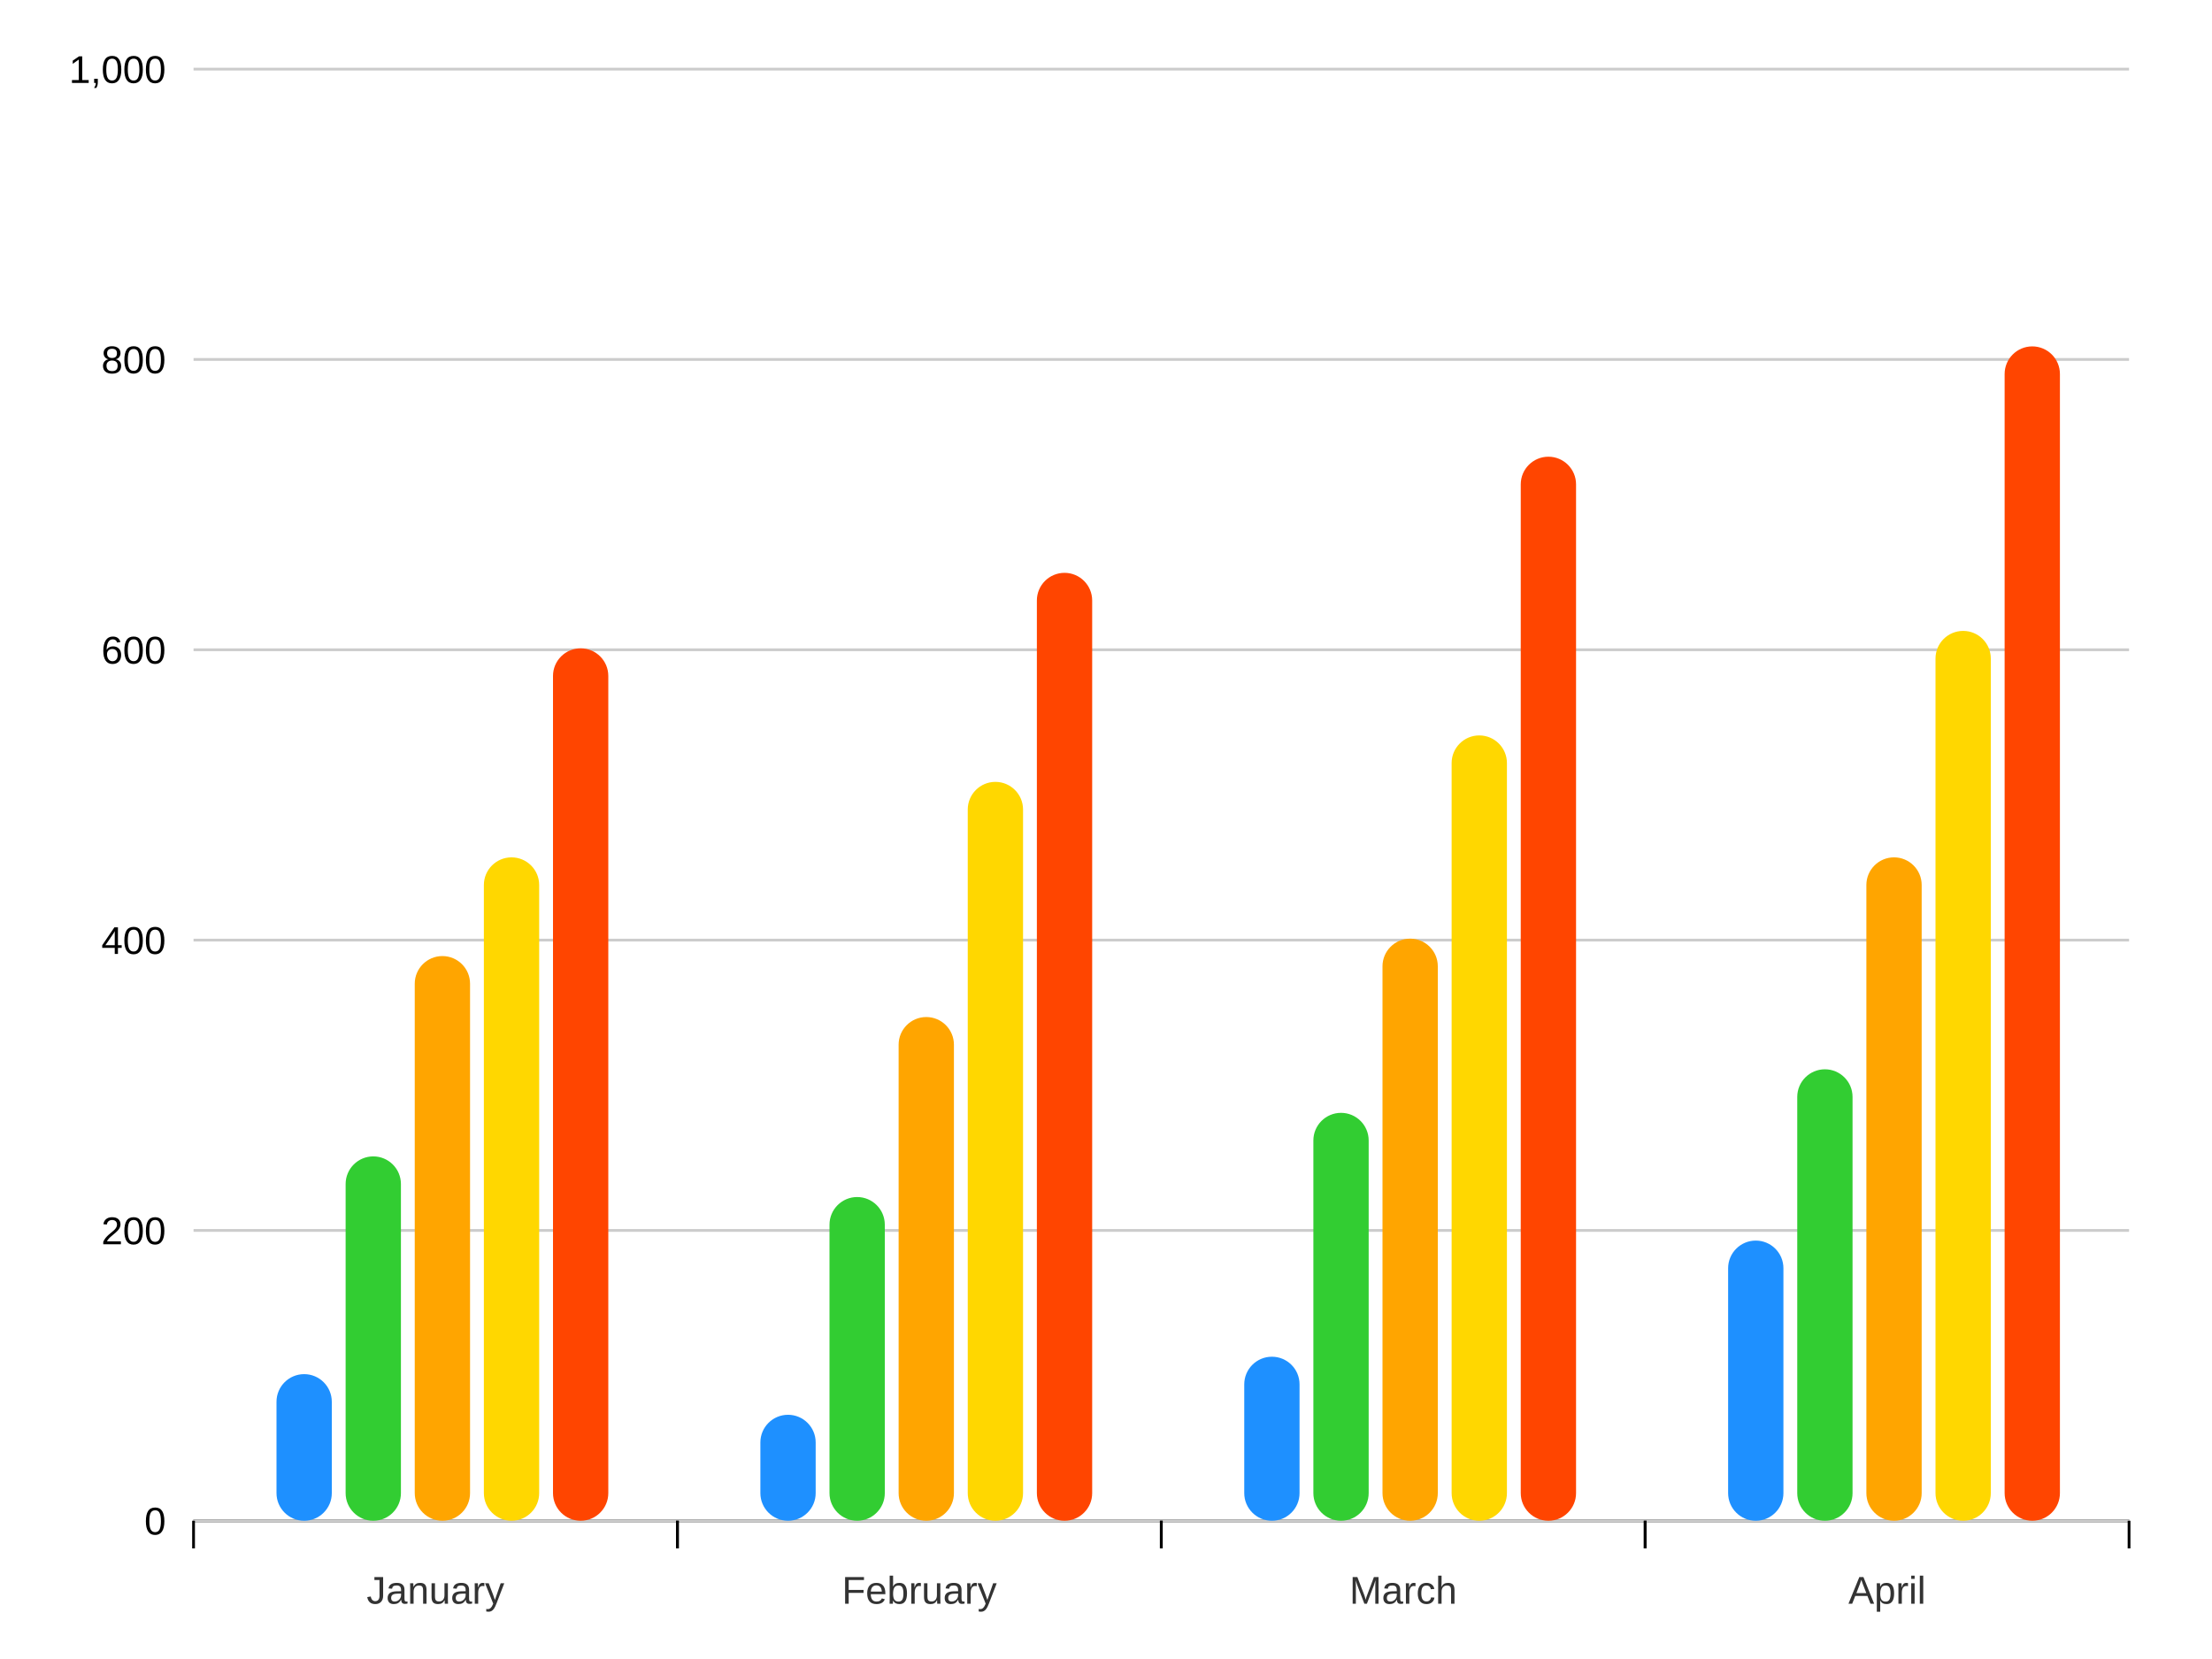
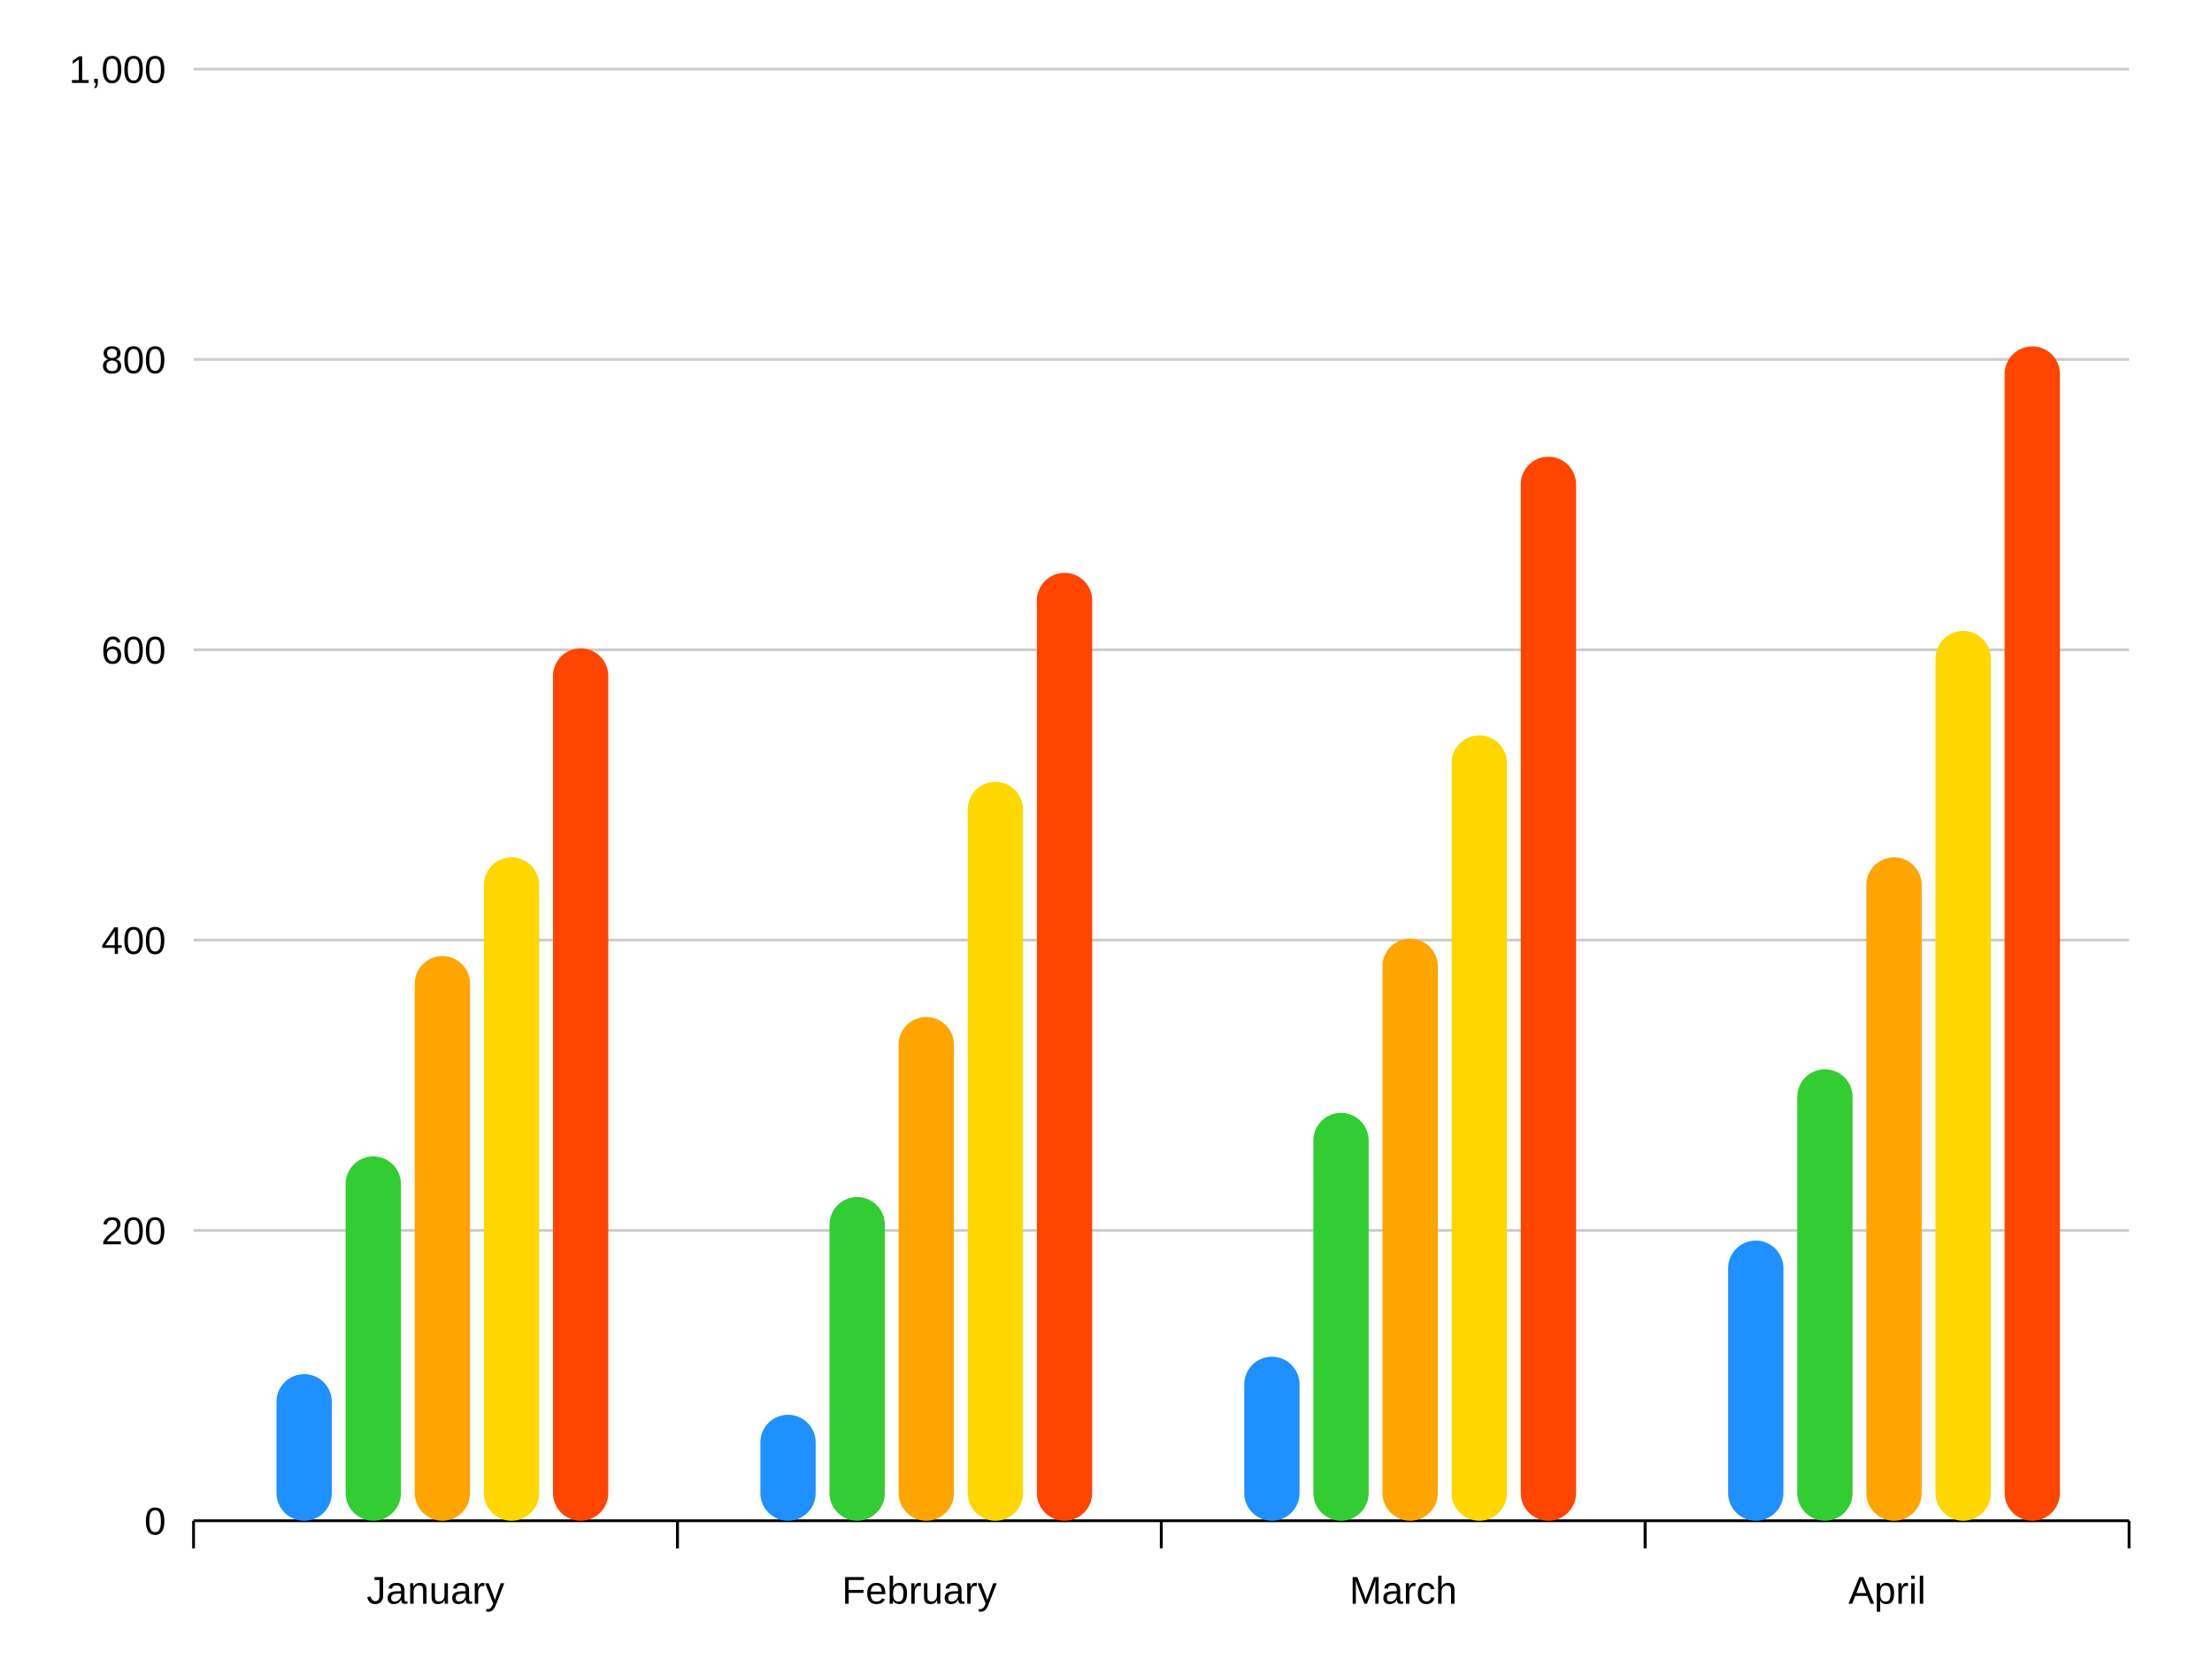
<svg xmlns="http://www.w3.org/2000/svg" width="800" height="600" viewBox="0 0 800 600">
  <rect x="0" y="0" width="800" height="600" fill="white" fill-opacity="1" stroke="none" stroke-width="0" rx="0" ry="0" />
  <text x="60" y="555" font-family="arial" font-size="14" fill="black" stroke="none" stroke-width="0" text-anchor="end" dominant-baseline="alphabetic" alignment-baseline="auto">0</text>
  <text x="60" y="450" font-family="arial" font-size="14" fill="black" stroke="none" stroke-width="0" text-anchor="end" dominant-baseline="alphabetic" alignment-baseline="auto">200</text>
  <text x="60" y="345" font-family="arial" font-size="14" fill="black" stroke="none" stroke-width="0" text-anchor="end" dominant-baseline="alphabetic" alignment-baseline="auto">400</text>
  <text x="60" y="240" font-family="arial" font-size="14" fill="black" stroke="none" stroke-width="0" text-anchor="end" dominant-baseline="alphabetic" alignment-baseline="auto">600</text>
  <text x="60" y="135" font-family="arial" font-size="14" fill="black" stroke="none" stroke-width="0" text-anchor="end" dominant-baseline="alphabetic" alignment-baseline="auto">800</text>
  <text x="60" y="30" font-family="arial" font-size="14" fill="black" stroke="none" stroke-width="0" text-anchor="end" dominant-baseline="alphabetic" alignment-baseline="auto">1,000</text>
-   <line x1="70" y1="550" x2="770" y2="550" stroke="black" stroke-dasharray="none" stroke-width="1" />
-   <line x1="70" y1="550" x2="770" y2="550" stroke="#ccc" stroke-dasharray="none" stroke-width="1" />
-   <line x1="70" y1="445" x2="770" y2="445" stroke="#ccc" stroke-dasharray="none" stroke-width="1" />
-   <line x1="70" y1="340" x2="770" y2="340" stroke="#ccc" stroke-dasharray="none" stroke-width="1" />
-   <line x1="70" y1="235" x2="770" y2="235" stroke="#ccc" stroke-dasharray="none" stroke-width="1" />
-   <line x1="70" y1="130" x2="770" y2="130" stroke="#ccc" stroke-dasharray="none" stroke-width="1" />
-   <line x1="70" y1="25" x2="770" y2="25" stroke="#ccc" stroke-dasharray="none" stroke-width="1" />
-   <line x1="70" y1="550" x2="70" y2="560" stroke="black" stroke-dasharray="none" stroke-width="1" />
+   <line x1="70" y1="550" x2="770" y2="550" stroke="black" stroke-dasharray="none" stroke-width="1" stroke-opacity="1" />
+   <line x1="70" y1="445" x2="770" y2="445" stroke="black" stroke-dasharray="none" stroke-width="1" stroke-opacity="0.2" />
+   <line x1="70" y1="340" x2="770" y2="340" stroke="black" stroke-dasharray="none" stroke-width="1" stroke-opacity="0.2" />
+   <line x1="70" y1="235" x2="770" y2="235" stroke="black" stroke-dasharray="none" stroke-width="1" stroke-opacity="0.2" />
+   <line x1="70" y1="130" x2="770" y2="130" stroke="black" stroke-dasharray="none" stroke-width="1" stroke-opacity="0.2" />
+   <line x1="70" y1="25" x2="770" y2="25" stroke="black" stroke-dasharray="none" stroke-width="1" stroke-opacity="0.2" />
+   <line x1="70" y1="550" x2="70" y2="560" stroke="black" stroke-dasharray="none" stroke-width="1" stroke-opacity="1" />
  <rect x="100" y="496.975" width="20" height="53.025" fill="#1E90FF" fill-opacity="1" stroke="none" stroke-width="0" rx="10" ry="10" />
  <rect x="125" y="418.225" width="20" height="131.775" fill="#32CD32" fill-opacity="1" stroke="none" stroke-width="0" rx="10" ry="10" />
  <rect x="150" y="345.775" width="20" height="204.225" fill="#FFA500" fill-opacity="1" stroke="none" stroke-width="0" rx="10" ry="10" />
  <rect x="175" y="310.075" width="20" height="239.925" fill="#FFD700" fill-opacity="1" stroke="none" stroke-width="0" rx="10" ry="10" />
  <rect x="200" y="234.475" width="20" height="315.525" fill="#FF4500" fill-opacity="1" stroke="none" stroke-width="0" rx="10" ry="10" />
-   <line x1="245" y1="550" x2="245" y2="560" stroke="black" stroke-dasharray="none" stroke-width="1" />
-   <text x="157.5" y="580" font-family="arial" font-size="14" fill="#333" stroke="none" stroke-width="0" text-anchor="middle" dominant-baseline="alphabetic" alignment-baseline="auto">January</text>
-   <line x1="245" y1="550" x2="245" y2="560" stroke="black" stroke-dasharray="none" stroke-width="1" />
+   <line x1="245" y1="550" x2="245" y2="560" stroke="black" stroke-dasharray="none" stroke-width="1" stroke-opacity="1" />
+   <text x="157.5" y="580" font-family="arial" font-size="14" fill="black" stroke="none" stroke-width="0" text-anchor="middle" dominant-baseline="alphabetic" alignment-baseline="auto">January</text>
+   <line x1="245" y1="550" x2="245" y2="560" stroke="black" stroke-dasharray="none" stroke-width="1" stroke-opacity="1" />
  <rect x="275" y="511.675" width="20" height="38.325" fill="#1E90FF" fill-opacity="1" stroke="none" stroke-width="0" rx="10" ry="10" />
  <rect x="300" y="432.925" width="20" height="117.075" fill="#32CD32" fill-opacity="1" stroke="none" stroke-width="0" rx="10" ry="10" />
  <rect x="325" y="367.825" width="20" height="182.175" fill="#FFA500" fill-opacity="1" stroke="none" stroke-width="0" rx="10" ry="10" />
  <rect x="350" y="282.775" width="20" height="267.225" fill="#FFD700" fill-opacity="1" stroke="none" stroke-width="0" rx="10" ry="10" />
  <rect x="375" y="207.175" width="20" height="342.825" fill="#FF4500" fill-opacity="1" stroke="none" stroke-width="0" rx="10" ry="10" />
-   <line x1="420" y1="550" x2="420" y2="560" stroke="black" stroke-dasharray="none" stroke-width="1" />
-   <text x="332.5" y="580" font-family="arial" font-size="14" fill="#333" stroke="none" stroke-width="0" text-anchor="middle" dominant-baseline="alphabetic" alignment-baseline="auto">February</text>
-   <line x1="420" y1="550" x2="420" y2="560" stroke="black" stroke-dasharray="none" stroke-width="1" />
+   <line x1="420" y1="550" x2="420" y2="560" stroke="black" stroke-dasharray="none" stroke-width="1" stroke-opacity="1" />
+   <text x="332.5" y="580" font-family="arial" font-size="14" fill="black" stroke="none" stroke-width="0" text-anchor="middle" dominant-baseline="alphabetic" alignment-baseline="auto">February</text>
+   <line x1="420" y1="550" x2="420" y2="560" stroke="black" stroke-dasharray="none" stroke-width="1" stroke-opacity="1" />
  <rect x="450" y="490.675" width="20" height="59.325" fill="#1E90FF" fill-opacity="1" stroke="none" stroke-width="0" rx="10" ry="10" />
  <rect x="475" y="402.475" width="20" height="147.525" fill="#32CD32" fill-opacity="1" stroke="none" stroke-width="0" rx="10" ry="10" />
  <rect x="500" y="339.475" width="20" height="210.525" fill="#FFA500" fill-opacity="1" stroke="none" stroke-width="0" rx="10" ry="10" />
  <rect x="525" y="265.975" width="20" height="284.025" fill="#FFD700" fill-opacity="1" stroke="none" stroke-width="0" rx="10" ry="10" />
  <rect x="550" y="165.175" width="20" height="384.825" fill="#FF4500" fill-opacity="1" stroke="none" stroke-width="0" rx="10" ry="10" />
-   <line x1="595" y1="550" x2="595" y2="560" stroke="black" stroke-dasharray="none" stroke-width="1" />
-   <text x="507.5" y="580" font-family="arial" font-size="14" fill="#333" stroke="none" stroke-width="0" text-anchor="middle" dominant-baseline="alphabetic" alignment-baseline="auto">March</text>
-   <line x1="595" y1="550" x2="595" y2="560" stroke="black" stroke-dasharray="none" stroke-width="1" />
+   <line x1="595" y1="550" x2="595" y2="560" stroke="black" stroke-dasharray="none" stroke-width="1" stroke-opacity="1" />
+   <text x="507.5" y="580" font-family="arial" font-size="14" fill="black" stroke="none" stroke-width="0" text-anchor="middle" dominant-baseline="alphabetic" alignment-baseline="auto">March</text>
+   <line x1="595" y1="550" x2="595" y2="560" stroke="black" stroke-dasharray="none" stroke-width="1" stroke-opacity="1" />
  <rect x="625" y="448.675" width="20" height="101.325" fill="#1E90FF" fill-opacity="1" stroke="none" stroke-width="0" rx="10" ry="10" />
  <rect x="650" y="386.725" width="20" height="163.275" fill="#32CD32" fill-opacity="1" stroke="none" stroke-width="0" rx="10" ry="10" />
  <rect x="675" y="310.075" width="20" height="239.925" fill="#FFA500" fill-opacity="1" stroke="none" stroke-width="0" rx="10" ry="10" />
  <rect x="700" y="228.175" width="20" height="321.825" fill="#FFD700" fill-opacity="1" stroke="none" stroke-width="0" rx="10" ry="10" />
  <rect x="725" y="125.275" width="20" height="424.725" fill="#FF4500" fill-opacity="1" stroke="none" stroke-width="0" rx="10" ry="10" />
-   <line x1="770" y1="550" x2="770" y2="560" stroke="black" stroke-dasharray="none" stroke-width="1" />
-   <text x="682.5" y="580" font-family="arial" font-size="14" fill="#333" stroke="none" stroke-width="0" text-anchor="middle" dominant-baseline="alphabetic" alignment-baseline="auto">April</text>
+   <line x1="770" y1="550" x2="770" y2="560" stroke="black" stroke-dasharray="none" stroke-width="1" stroke-opacity="1" />
+   <text x="682.5" y="580" font-family="arial" font-size="14" fill="black" stroke="none" stroke-width="0" text-anchor="middle" dominant-baseline="alphabetic" alignment-baseline="auto">April</text>
</svg>
